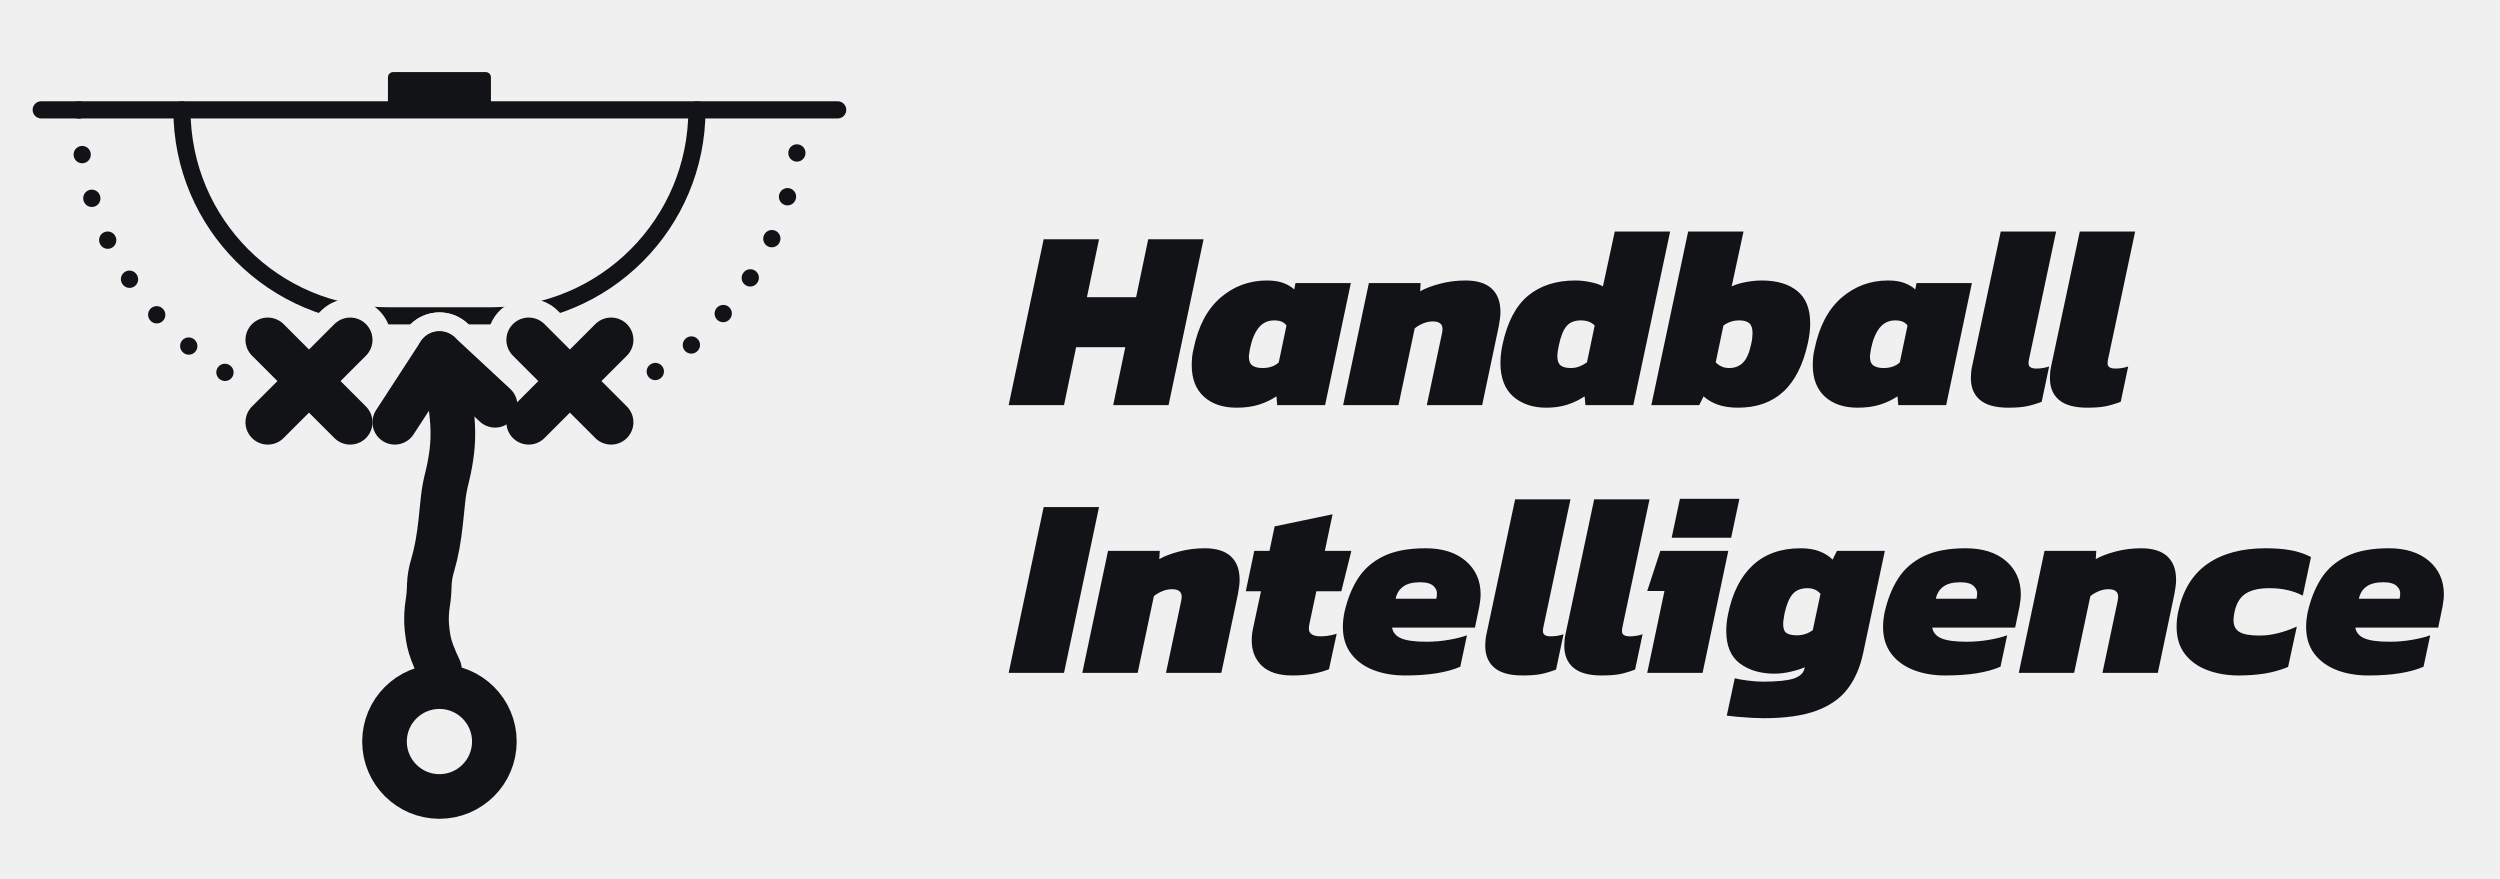
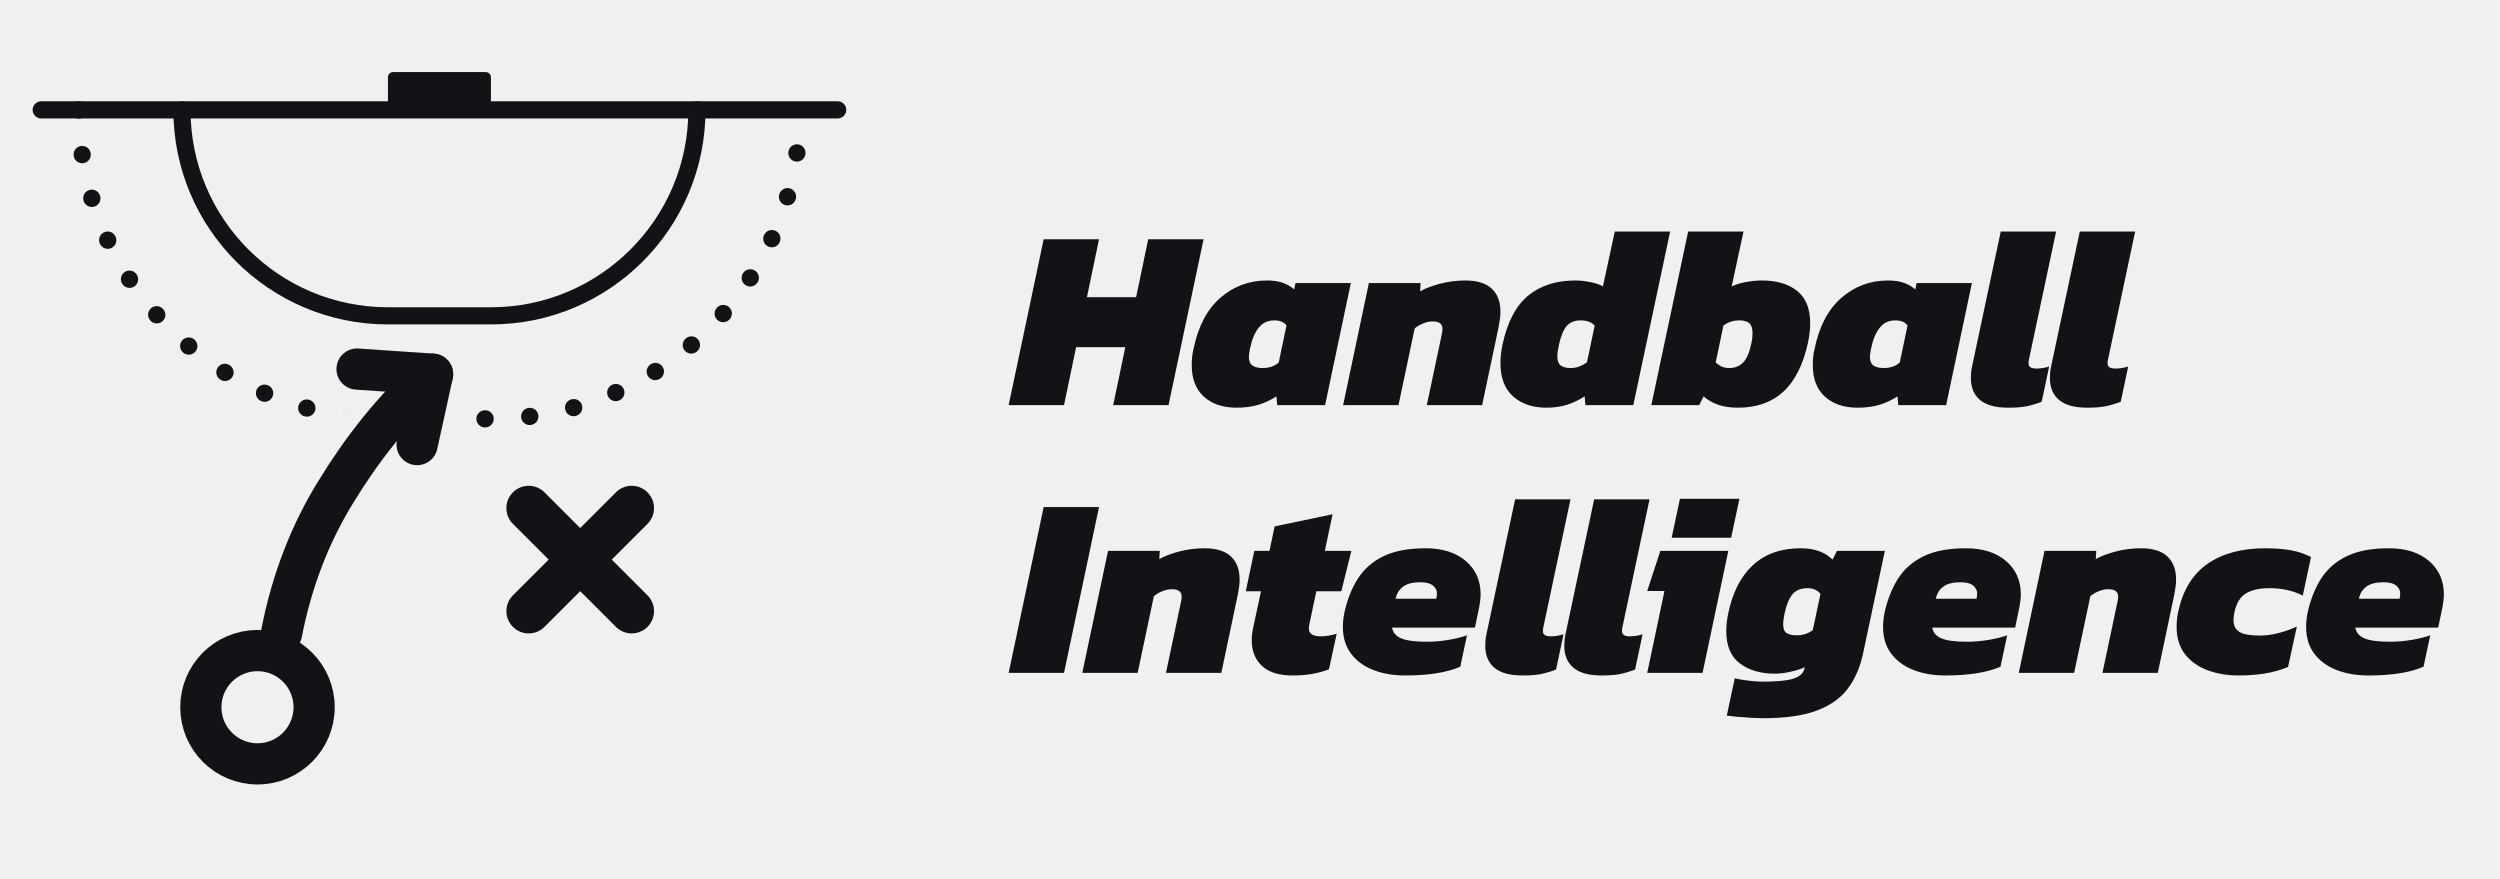
<svg xmlns="http://www.w3.org/2000/svg" viewBox="0 0 1456.4 512">
  <defs>
    <mask id="km23" maskUnits="userSpaceOnUse" x="0" y="0" width="512" height="512">
      <rect width="512" height="512" fill="#fff" />
-       <path d="M156 198L204 246M204 198L156 246" stroke="#000" stroke-width="48" stroke-linecap="round" fill="none" />
-       <path d="M308 198L356 246M356 198L308 246" stroke="#000" stroke-width="48" stroke-linecap="round" fill="none" />
-       <circle cx="256" cy="432" r="32" fill="none" stroke="#000" stroke-width="48" />
-       <path d="M256 390Q251 379.3 249.9 373.9Q248.8 368.4 248.5 363Q248.3 357.5 249.1 352Q250 346.5 250.1 340.7Q250.3 334.9 252.1 329.1Q253.8 323.3 254.9 317.1Q256 310.9 256.7 304.4Q257.4 297.8 258.1 291Q258.8 284.3 260.6 277.4Q262.3 270.5 263.2 263.1Q264.1 255.7 263.7 247.8Q263.3 240 261.9 231.7Q260.6 223.5 258.3 214.7L256 206" fill="none" stroke="#000" stroke-width="48" stroke-linecap="round" stroke-linejoin="round" />
-       <path d="M315.8 261.5L256 206L207.9 279.9" fill="none" stroke="#000" stroke-width="48" stroke-linecap="round" stroke-linejoin="round" />
+       <path d="M308 296L368 356M368 296L308 356" stroke="#000" stroke-width="48" stroke-linecap="round" fill="none" />
+       <circle cx="150" cy="412" r="33" fill="none" stroke="#000" stroke-width="46" />
+       <path d="M164 369 C 170 338, 181 310, 196 286 C 210 263, 229 238, 252 218" fill="none" stroke="#000" stroke-width="46" stroke-linecap="round" />
+       <path d="M243 259 L252 218 L208 215" fill="none" stroke="#000" stroke-width="46" stroke-linecap="round" stroke-linejoin="round" />
    </mask>
  </defs>
  <g mask="url(#km23)">
    <path d="M24 64H488" stroke="#111316" stroke-width="10" stroke-linecap="round" fill="none" />
    <rect x="226" y="42" width="60" height="22" rx="3" fill="#111316" />
    <path d="M106 64A120 120 0 0 0 226 184H286A120 120 0 0 0 406 64" stroke="#111316" stroke-width="10" fill="none" stroke-linecap="round" />
    <path d="M46 64A180 180 0 0 0 226 244H286A180 180 0 0 0 466 64" stroke="#111316" stroke-width="10" fill="none" stroke-linecap="round" stroke-dasharray="0.1 26" />
  </g>
-   <path d="M156 198L204 246M204 198L156 246" stroke="#111316" stroke-width="26" stroke-linecap="round" fill="none" />
-   <path d="M308 198L356 246M356 198L308 246" stroke="#111316" stroke-width="26" stroke-linecap="round" fill="none" />
-   <circle cx="256" cy="432" r="32" fill="none" stroke="#111316" stroke-width="26" />
-   <path d="M256 390Q251 379.3 249.9 373.9Q248.8 368.4 248.5 363Q248.3 357.5 249.1 352Q250 346.5 250.1 340.7Q250.3 334.9 252.1 329.1Q253.8 323.3 254.9 317.1Q256 310.9 256.7 304.4Q257.4 297.8 258.1 291Q258.8 284.3 260.6 277.4Q262.3 270.5 263.2 263.1Q264.1 255.7 263.7 247.8Q263.3 240 261.9 231.7Q260.6 223.5 258.3 214.7L256 206" fill="none" stroke="#111316" stroke-width="26" stroke-linecap="round" stroke-linejoin="round" />
-   <path d="M288.4 236.1L256 206L230 246" fill="none" stroke="#111316" stroke-width="26" stroke-linecap="round" stroke-linejoin="round" />
+   <path d="M308 296L368 356M368 296L308 356" stroke="#111316" stroke-width="26" stroke-linecap="round" fill="none" />
+   <circle cx="150" cy="412" r="33" fill="none" stroke="#111316" stroke-width="24" />
+   <path d="M164 369 C 170 338, 181 310, 196 286 C 210 263, 229 238, 252 218" fill="none" stroke="#111316" stroke-width="24" stroke-linecap="round" />
+   <path d="M243 259 L252 218 L208 215" fill="none" stroke="#111316" stroke-width="24" stroke-linecap="round" stroke-linejoin="round" />
  <path d="M619.85 236L587.60 236L608 139.40L640.25 139.40L633.20 173.15L661.85 173.15L668.90 139.40L701.15 139.40L680.75 236L648.50 236L655.55 202.25L626.90 202.25L619.85 236ZM720.35 237.50L720.35 237.50Q708.35 237.50 701.30 231.05Q694.25 224.60 694.25 212.75L694.25 212.75Q694.25 210.50 694.47 208.10Q694.70 205.70 695.30 203.30L695.30 203.30Q699.35 183.50 710.97 173.45Q722.60 163.40 738.05 163.40L738.05 163.40Q744.05 163.40 747.95 164.98Q751.85 166.55 753.95 168.65L753.95 168.65L754.70 164.90L786.95 164.90L771.95 236L744.05 236L743.60 230.90Q738.80 234.05 733.25 235.78Q727.70 237.50 720.35 237.50ZM735.50 214.40L735.50 214.40Q738.65 214.40 741.05 213.50Q743.45 212.60 744.95 211.10L744.95 211.10L749.45 189.65Q748.40 188.15 746.67 187.40Q744.95 186.65 742.25 186.65L742.25 186.65Q736.70 186.65 733.25 190.93Q729.80 195.20 728.15 203.30L728.15 203.30Q728 204.65 727.77 205.78Q727.55 206.90 727.55 207.80L727.55 207.80Q727.55 211.55 729.65 212.97Q731.75 214.40 735.50 214.40ZM814.70 236L782.45 236L797.45 164.90L827.60 164.90L827.30 169.70Q831.80 167.15 838.92 165.28Q846.05 163.40 853.70 163.40L853.70 163.40Q863.90 163.40 869.00 168.13Q874.10 172.85 874.10 181.70L874.10 181.70Q874.10 183.65 873.80 185.82Q873.50 188 873.05 190.40L873.05 190.40L863.45 236L831.20 236L840.05 194.15Q840.20 193.40 840.27 192.80Q840.35 192.20 840.35 191.60L840.35 191.60Q840.35 187.25 834.65 187.25L834.65 187.25Q831.80 187.25 828.95 188.45Q826.10 189.65 824.15 191.30L824.15 191.30L814.70 236ZM900.80 237.50L900.80 237.50Q888.95 237.50 881.52 230.97Q874.10 224.45 874.10 211.40L874.10 211.40Q874.10 208.85 874.40 206.22Q874.70 203.60 875.30 200.75L875.30 200.75Q879.50 181.10 890.22 172.25Q900.95 163.40 917.75 163.40L917.75 163.40Q921.95 163.40 926.67 164.38Q931.40 165.35 933.80 166.85L933.80 166.85L940.70 134.90L972.95 134.90L951.50 236L923.60 236L923.15 230.90Q918.35 234.05 912.95 235.78Q907.55 237.50 900.80 237.50ZM915.05 214.40L915.05 214.40Q917.75 214.40 920.07 213.50Q922.40 212.60 924.50 211.10L924.50 211.10L929.00 189.65Q926.15 186.65 920.90 186.65L920.90 186.65Q915.50 186.65 912.65 189.95Q909.80 193.25 908.15 201.05L908.15 201.05Q907.25 205.10 907.25 207.65L907.25 207.65Q907.25 211.40 909.20 212.90Q911.15 214.40 915.05 214.40ZM1012.55 237.50L1012.55 237.50Q1005.80 237.50 1000.85 235.78Q995.90 234.05 992.45 230.90L992.45 230.90L989.90 236L962 236L983.45 134.90L1015.70 134.90L1008.80 166.85Q1012.25 165.20 1017.13 164.30Q1022 163.40 1026.35 163.40L1026.35 163.40Q1039.40 163.40 1046.97 169.48Q1054.55 175.55 1054.55 188.45L1054.55 188.45Q1054.55 193.55 1053.20 199.85L1053.20 199.85Q1049 218.90 1038.88 228.20Q1028.75 237.50 1012.55 237.50ZM1007.45 214.40L1007.45 214.40Q1012.25 214.40 1015.40 211.25Q1018.55 208.10 1020.20 200.30L1020.20 200.30Q1020.65 198.35 1020.80 196.78Q1020.95 195.20 1020.95 194L1020.95 194Q1020.95 189.95 1019.07 188.30Q1017.20 186.65 1013.30 186.65L1013.30 186.65Q1008.05 186.65 1004 189.65L1004 189.65L999.50 211.10Q1001 212.60 1002.88 213.50Q1004.75 214.40 1007.45 214.40ZM1082.15 237.50L1082.15 237.50Q1070.15 237.50 1063.10 231.05Q1056.05 224.60 1056.05 212.75L1056.05 212.75Q1056.05 210.50 1056.27 208.10Q1056.50 205.70 1057.10 203.30L1057.10 203.30Q1061.15 183.50 1072.77 173.45Q1084.40 163.40 1099.85 163.40L1099.85 163.40Q1105.85 163.40 1109.75 164.98Q1113.65 166.55 1115.75 168.65L1115.75 168.65L1116.50 164.90L1148.75 164.90L1133.75 236L1105.85 236L1105.40 230.90Q1100.60 234.05 1095.05 235.78Q1089.50 237.50 1082.15 237.50ZM1097.30 214.40L1097.30 214.40Q1100.45 214.40 1102.85 213.50Q1105.25 212.60 1106.75 211.10L1106.75 211.10L1111.25 189.65Q1110.20 188.15 1108.47 187.40Q1106.75 186.65 1104.05 186.65L1104.05 186.65Q1098.50 186.65 1095.05 190.93Q1091.60 195.20 1089.95 203.30L1089.95 203.30Q1089.80 204.65 1089.57 205.78Q1089.35 206.90 1089.35 207.80L1089.35 207.80Q1089.35 211.55 1091.45 212.97Q1093.55 214.40 1097.30 214.40ZM1169.90 237.50L1169.90 237.50Q1158.80 237.50 1153.47 233Q1148.15 228.50 1148.15 220.25L1148.15 220.25Q1148.15 218.60 1148.30 216.88Q1148.45 215.15 1148.90 213.20L1148.90 213.20L1165.55 134.90L1197.80 134.90L1182.05 209.15Q1181.90 209.75 1181.82 210.43Q1181.75 211.10 1181.75 211.70L1181.75 211.70Q1181.75 214.70 1186.25 214.70L1186.25 214.70Q1188.20 214.70 1190.07 214.40Q1191.95 214.10 1193.75 213.50L1193.75 213.50L1189.40 234.05Q1184.75 235.85 1180.62 236.68Q1176.50 237.50 1169.90 237.50ZM1215.95 237.50L1215.95 237.50Q1204.85 237.50 1199.52 233Q1194.20 228.50 1194.20 220.25L1194.20 220.25Q1194.20 218.60 1194.35 216.88Q1194.50 215.15 1194.95 213.20L1194.95 213.20L1211.60 134.90L1243.85 134.90L1228.10 209.15Q1227.95 209.75 1227.87 210.43Q1227.80 211.10 1227.80 211.70L1227.80 211.70Q1227.80 214.70 1232.30 214.70L1232.30 214.70Q1234.25 214.70 1236.12 214.40Q1238.00 214.10 1239.80 213.50L1239.80 213.50L1235.45 234.05Q1230.80 235.85 1226.67 236.68Q1222.55 237.50 1215.95 237.50Z" fill="#111316" />
  <path d="M619.85 392L587.60 392L608 295.40L640.25 295.40L619.85 392ZM662.75 392L630.50 392L645.50 320.90L675.65 320.90L675.35 325.70Q679.85 323.15 686.98 321.27Q694.10 319.40 701.75 319.40L701.75 319.40Q711.95 319.40 717.05 324.13Q722.15 328.85 722.15 337.70L722.15 337.70Q722.15 339.65 721.85 341.82Q721.55 344 721.10 346.40L721.10 346.40L711.50 392L679.25 392L688.10 350.15Q688.25 349.40 688.32 348.80Q688.40 348.20 688.40 347.60L688.40 347.60Q688.40 343.25 682.70 343.25L682.70 343.25Q679.85 343.25 677 344.45Q674.15 345.65 672.20 347.30L672.20 347.30L662.75 392ZM752.90 393.50L752.90 393.50Q741.05 393.50 735.13 387.88Q729.20 382.25 729.20 372.95L729.20 372.95Q729.20 369.50 730.10 365.45L730.10 365.45L734.60 344.45L725.75 344.45L730.70 320.90L739.55 320.90L742.55 306.65L776.30 299.60L771.80 320.90L787.25 320.90L781.40 344.45L766.85 344.45L762.80 363.50Q762.65 364.25 762.57 364.93Q762.50 365.60 762.50 366.20L762.50 366.20Q762.50 370.70 769.40 370.70L769.40 370.70Q773.75 370.70 778.70 369.20L778.70 369.20L774.20 389.90Q769.55 391.70 764.38 392.60Q759.20 393.50 752.90 393.50ZM818.60 393.50L818.60 393.50Q808.10 393.50 799.92 390.27Q791.75 387.05 787.02 380.75Q782.30 374.45 782.30 365.15L782.30 365.15Q782.30 361.25 783.20 356.75L783.20 356.75Q785.75 345.35 791.08 337.02Q796.40 328.70 805.92 324.05Q815.45 319.40 830.45 319.40L830.45 319.40Q845.30 319.40 853.92 326.82Q862.55 334.25 862.55 346.25L862.55 346.25Q862.55 347.90 862.33 349.70Q862.10 351.50 861.80 353.30L861.80 353.30L859.25 365.60L810.95 365.60Q811.70 369.95 816.35 371.90Q821 373.85 831.05 373.85L831.05 373.85Q837.65 373.85 844.10 372.73Q850.55 371.60 854.60 370.10L854.60 370.10L850.70 388.40Q839 393.50 818.60 393.50ZM813.05 348.80L813.05 348.80L836.75 348.80L837.05 346.85Q837.50 343.70 835.17 341.45Q832.85 339.20 827.30 339.20L827.30 339.20Q820.85 339.20 817.40 341.75Q813.95 344.30 813.05 348.80ZM887 393.50L887 393.50Q875.90 393.50 870.58 389Q865.25 384.50 865.25 376.25L865.25 376.25Q865.25 374.60 865.40 372.88Q865.55 371.15 866 369.20L866 369.20L882.65 290.90L914.90 290.90L899.15 365.15Q899 365.75 898.92 366.43Q898.85 367.10 898.85 367.70L898.85 367.70Q898.85 370.70 903.35 370.70L903.35 370.70Q905.30 370.70 907.17 370.40Q909.05 370.10 910.85 369.50L910.85 369.50L906.50 390.05Q901.85 391.85 897.73 392.68Q893.60 393.50 887 393.50ZM933.05 393.50L933.05 393.50Q921.95 393.50 916.63 389Q911.30 384.50 911.30 376.25L911.30 376.25Q911.30 374.60 911.45 372.88Q911.60 371.15 912.05 369.20L912.05 369.20L928.70 290.90L960.95 290.90L945.20 365.15Q945.05 365.75 944.97 366.43Q944.90 367.10 944.90 367.70L944.90 367.70Q944.90 370.70 949.40 370.70L949.40 370.70Q951.35 370.70 953.22 370.40Q955.10 370.10 956.90 369.50L956.90 369.50L952.55 390.05Q947.90 391.85 943.77 392.68Q939.65 393.50 933.05 393.50ZM1008.50 313.25L973.85 313.25L978.65 290.60L1013.30 290.60L1008.50 313.25ZM991.85 392L959.60 392L969.65 344.30L959.60 344.30L967.25 320.90L1006.85 320.90L991.85 392ZM1027.25 418.40L1027.25 418.40Q1024.85 418.40 1020.50 418.18Q1016.15 417.95 1012.02 417.57Q1007.90 417.20 1005.95 416.90L1005.95 416.90L1010.60 395.15Q1013.60 395.90 1018.40 396.50Q1023.20 397.10 1026.80 397.10L1026.80 397.10Q1039.25 397.10 1044.65 395.38Q1050.05 393.65 1051.10 389.90L1051.10 389.90L1051.40 388.70Q1048.10 390.20 1043.15 391.32Q1038.20 392.45 1033.85 392.45L1033.85 392.45Q1021.55 392.45 1013.60 386.52Q1005.65 380.60 1005.65 367.55L1005.65 367.55Q1005.65 362.90 1006.70 357.80L1006.70 357.80Q1010.45 339.20 1021.10 329.30Q1031.75 319.40 1049.00 319.40L1049.00 319.40Q1055.45 319.40 1060.02 321.20Q1064.60 323 1067.60 326L1067.60 326L1070.15 320.90L1098.05 320.90L1085.30 380.90Q1082.75 392.75 1076.45 401.15Q1070.15 409.55 1058.30 413.98Q1046.45 418.40 1027.25 418.40ZM1046.75 370.10L1046.75 370.10Q1052.00 370.10 1056.05 367.10L1056.05 367.10L1060.55 345.95Q1057.70 342.65 1053.05 342.65L1053.05 342.65Q1047.20 342.65 1044.20 346.25Q1041.20 349.85 1039.55 357.65L1039.55 357.65Q1039.25 359.45 1039.02 360.95Q1038.80 362.45 1038.80 363.65L1038.80 363.65Q1038.80 367.55 1040.82 368.82Q1042.85 370.10 1046.75 370.10ZM1133.30 393.50L1133.30 393.50Q1122.80 393.50 1114.62 390.27Q1106.45 387.05 1101.72 380.75Q1097.00 374.45 1097.00 365.15L1097.00 365.15Q1097.00 361.25 1097.90 356.75L1097.90 356.75Q1100.45 345.35 1105.77 337.02Q1111.10 328.70 1120.62 324.05Q1130.15 319.40 1145.15 319.40L1145.15 319.40Q1160.00 319.40 1168.62 326.82Q1177.25 334.25 1177.25 346.25L1177.25 346.25Q1177.25 347.90 1177.02 349.70Q1176.80 351.50 1176.50 353.30L1176.50 353.30L1173.95 365.60L1125.65 365.60Q1126.40 369.95 1131.05 371.90Q1135.70 373.85 1145.75 373.85L1145.75 373.85Q1152.35 373.85 1158.80 372.73Q1165.25 371.60 1169.30 370.10L1169.30 370.10L1165.40 388.40Q1153.70 393.50 1133.30 393.50ZM1127.75 348.80L1127.75 348.80L1151.45 348.80L1151.75 346.85Q1152.20 343.70 1149.87 341.45Q1147.55 339.20 1142.00 339.20L1142.00 339.20Q1135.55 339.20 1132.10 341.75Q1128.65 344.30 1127.75 348.80ZM1208.30 392L1176.05 392L1191.05 320.90L1221.20 320.90L1220.90 325.70Q1225.40 323.15 1232.52 321.27Q1239.65 319.40 1247.30 319.40L1247.30 319.40Q1257.50 319.40 1262.60 324.13Q1267.70 328.85 1267.70 337.70L1267.70 337.70Q1267.70 339.65 1267.40 341.82Q1267.10 344 1266.65 346.40L1266.65 346.40L1257.05 392L1224.80 392L1233.65 350.15Q1233.80 349.40 1233.87 348.80Q1233.95 348.20 1233.95 347.60L1233.95 347.60Q1233.95 343.25 1228.25 343.25L1228.25 343.25Q1225.40 343.25 1222.55 344.45Q1219.70 345.65 1217.75 347.30L1217.75 347.30L1208.30 392ZM1304.15 393.50L1304.15 393.50Q1294.25 393.50 1286.00 390.43Q1277.75 387.35 1272.87 381.05Q1268.00 374.75 1268.00 365.15L1268.00 365.15Q1268.00 360.95 1268.90 356.45L1268.90 356.45Q1272.95 337.55 1286.00 328.48Q1299.05 319.40 1319.75 319.40L1319.75 319.40Q1328.00 319.40 1334.37 320.52Q1340.75 321.65 1346.30 324.50L1346.30 324.50L1341.50 347Q1333.25 342.65 1322.00 342.65L1322.00 342.65Q1313.30 342.65 1308.35 345.73Q1303.40 348.80 1301.75 356.45L1301.75 356.45Q1301.45 357.80 1301.30 359Q1301.15 360.20 1301.15 361.25L1301.15 361.25Q1301.15 366.05 1304.60 368.15Q1308.05 370.25 1316.30 370.25L1316.30 370.25Q1321.70 370.25 1327.25 368.82Q1332.80 367.40 1338.05 365L1338.05 365L1332.95 388.55Q1326.35 391.25 1319.30 392.38Q1312.25 393.50 1304.15 393.50ZM1379.75 393.50L1379.75 393.50Q1369.25 393.50 1361.07 390.27Q1352.90 387.05 1348.17 380.75Q1343.45 374.45 1343.45 365.15L1343.45 365.15Q1343.45 361.25 1344.35 356.75L1344.35 356.75Q1346.90 345.35 1352.22 337.02Q1357.55 328.70 1367.07 324.05Q1376.60 319.40 1391.60 319.40L1391.60 319.40Q1406.45 319.40 1415.07 326.82Q1423.70 334.25 1423.70 346.25L1423.70 346.25Q1423.70 347.90 1423.47 349.70Q1423.25 351.50 1422.95 353.30L1422.95 353.30L1420.40 365.60L1372.10 365.60Q1372.85 369.95 1377.50 371.90Q1382.15 373.85 1392.20 373.85L1392.20 373.85Q1398.80 373.85 1405.25 372.73Q1411.70 371.60 1415.75 370.10L1415.75 370.10L1411.85 388.40Q1400.15 393.50 1379.75 393.50ZM1374.20 348.80L1374.20 348.80L1397.90 348.80L1398.20 346.85Q1398.65 343.70 1396.32 341.45Q1394.00 339.20 1388.45 339.20L1388.45 339.20Q1382.00 339.20 1378.55 341.75Q1375.10 344.30 1374.20 348.80Z" fill="#111316" />
</svg>
